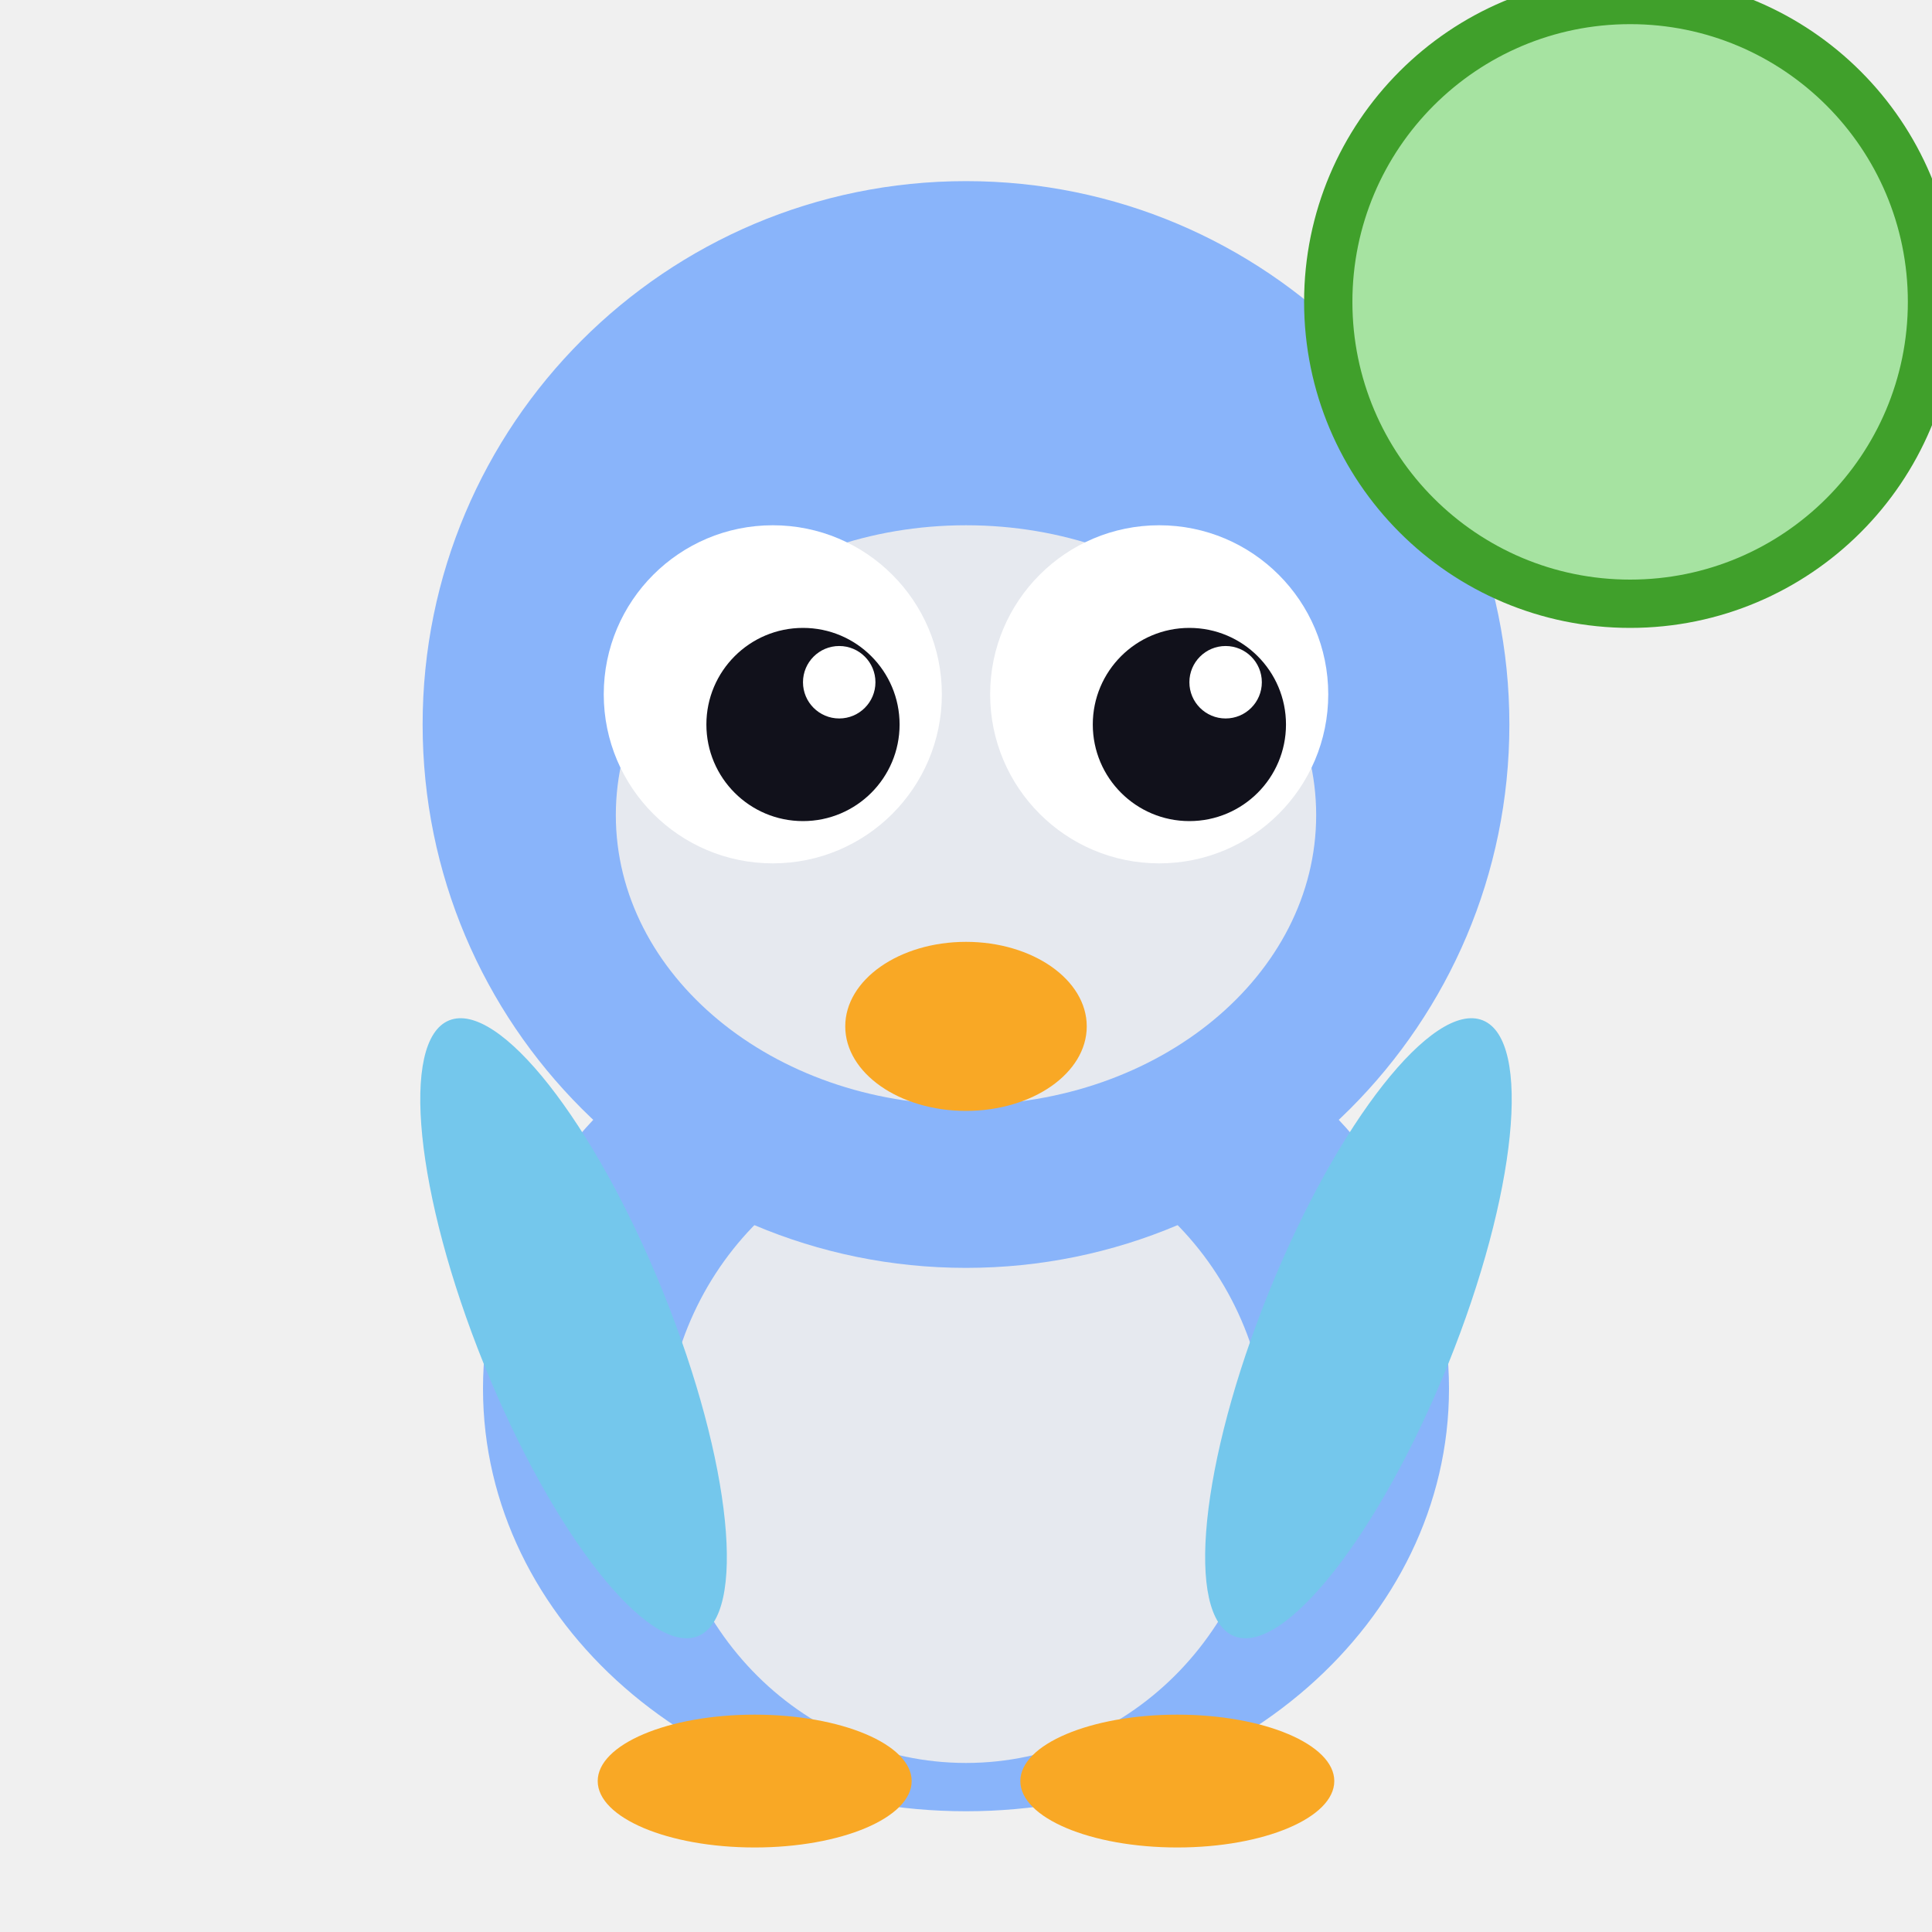
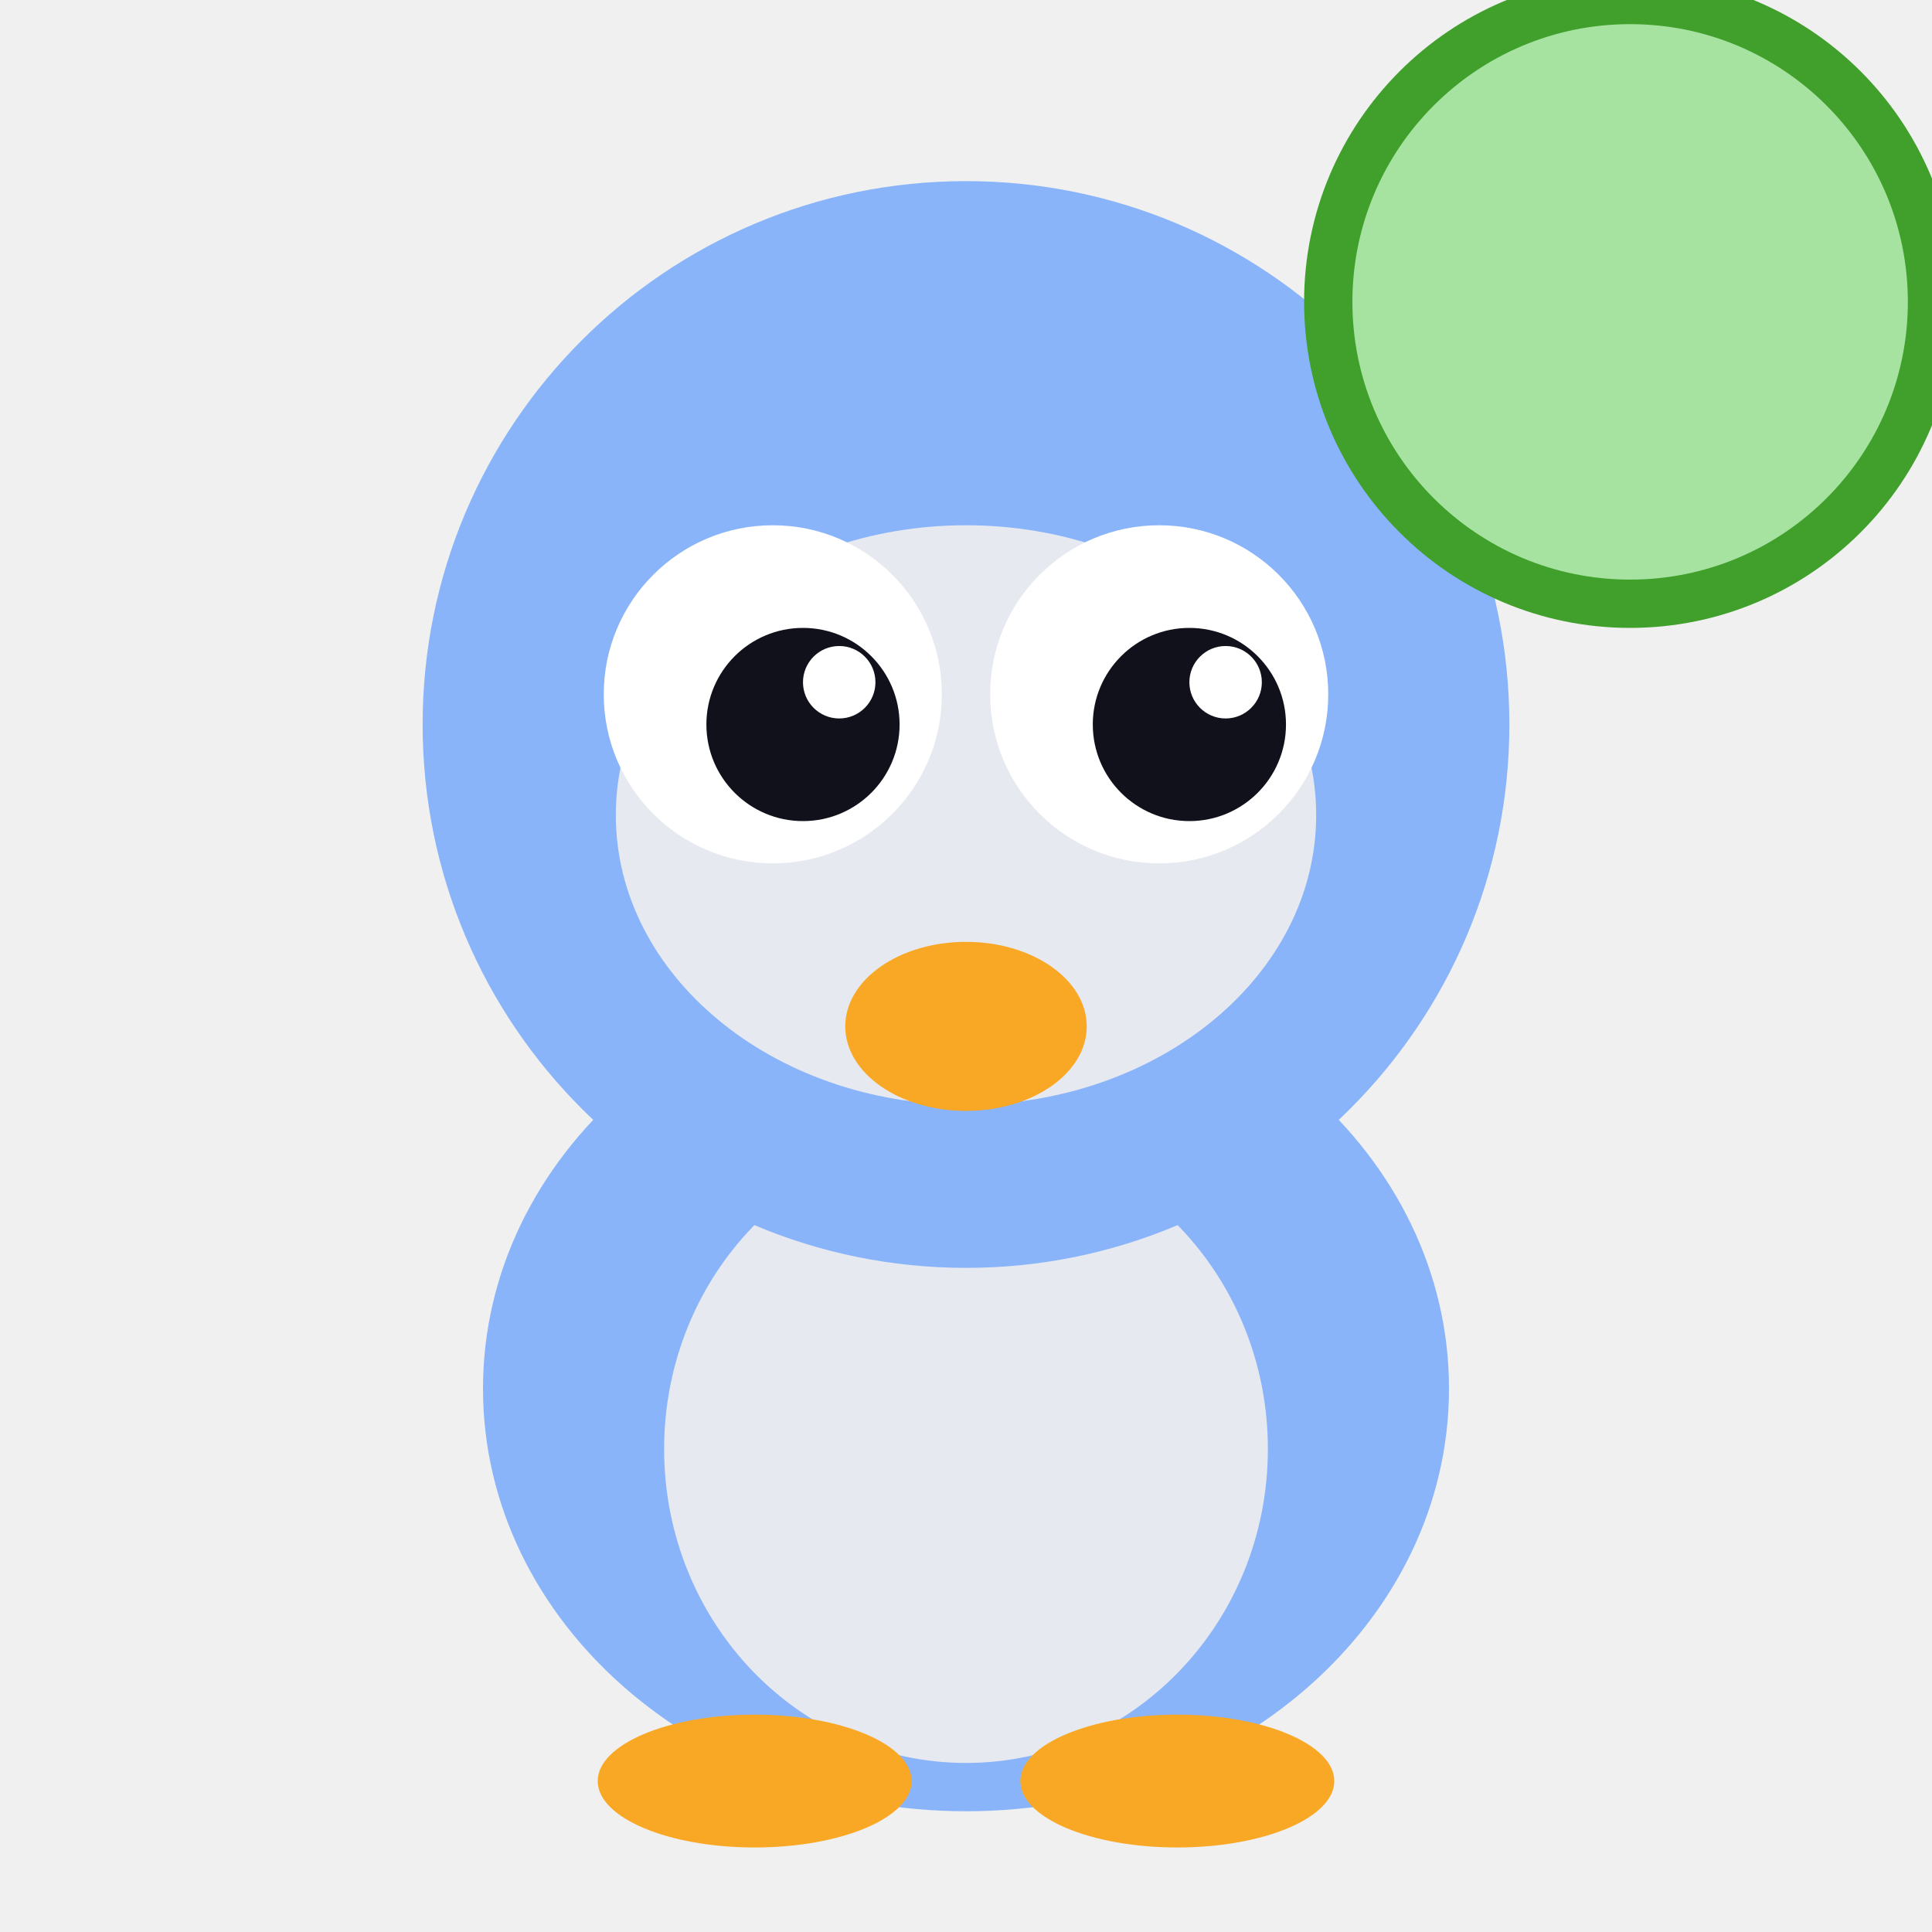
<svg xmlns="http://www.w3.org/2000/svg" viewBox="0 0 32 32">
  <ellipse cx="16" cy="23" rx="8" ry="7" fill="#89b4fa" />
  <ellipse cx="16" cy="24" rx="5" ry="5.2" fill="#e6e9ef" />
-   <ellipse cx="9.5" cy="22" rx="1.6" ry="5.5" fill="#74c7ec" transform="rotate(-22 9.5 22)" />
-   <ellipse cx="22.5" cy="22" rx="1.6" ry="5.5" fill="#74c7ec" transform="rotate(22 22.5 22)" />
  <circle cx="16" cy="12" r="9" fill="#89b4fa" />
  <ellipse cx="16" cy="13.5" rx="5.8" ry="4.8" fill="#e6e9ef" />
  <circle cx="12.8" cy="11.5" r="2.8" fill="white" />
  <circle cx="19.2" cy="11.5" r="2.8" fill="white" />
  <circle cx="13.3" cy="12" r="1.6" fill="#11111b" />
  <circle cx="19.7" cy="12" r="1.6" fill="#11111b" />
  <circle cx="13.9" cy="11.3" r="0.6" fill="white" />
  <circle cx="20.3" cy="11.3" r="0.6" fill="white" />
  <ellipse cx="16" cy="17" rx="2" ry="1.4" fill="#f9a825" />
  <ellipse cx="12.5" cy="29.5" rx="2.6" ry="1.1" fill="#f9a825" />
  <ellipse cx="19.5" cy="29.5" rx="2.6" ry="1.1" fill="#f9a825" />
  <circle cx="27" cy="5" r="5" fill="#a6e3a1" stroke="#40a02b" stroke-width="0.8" />
</svg>
